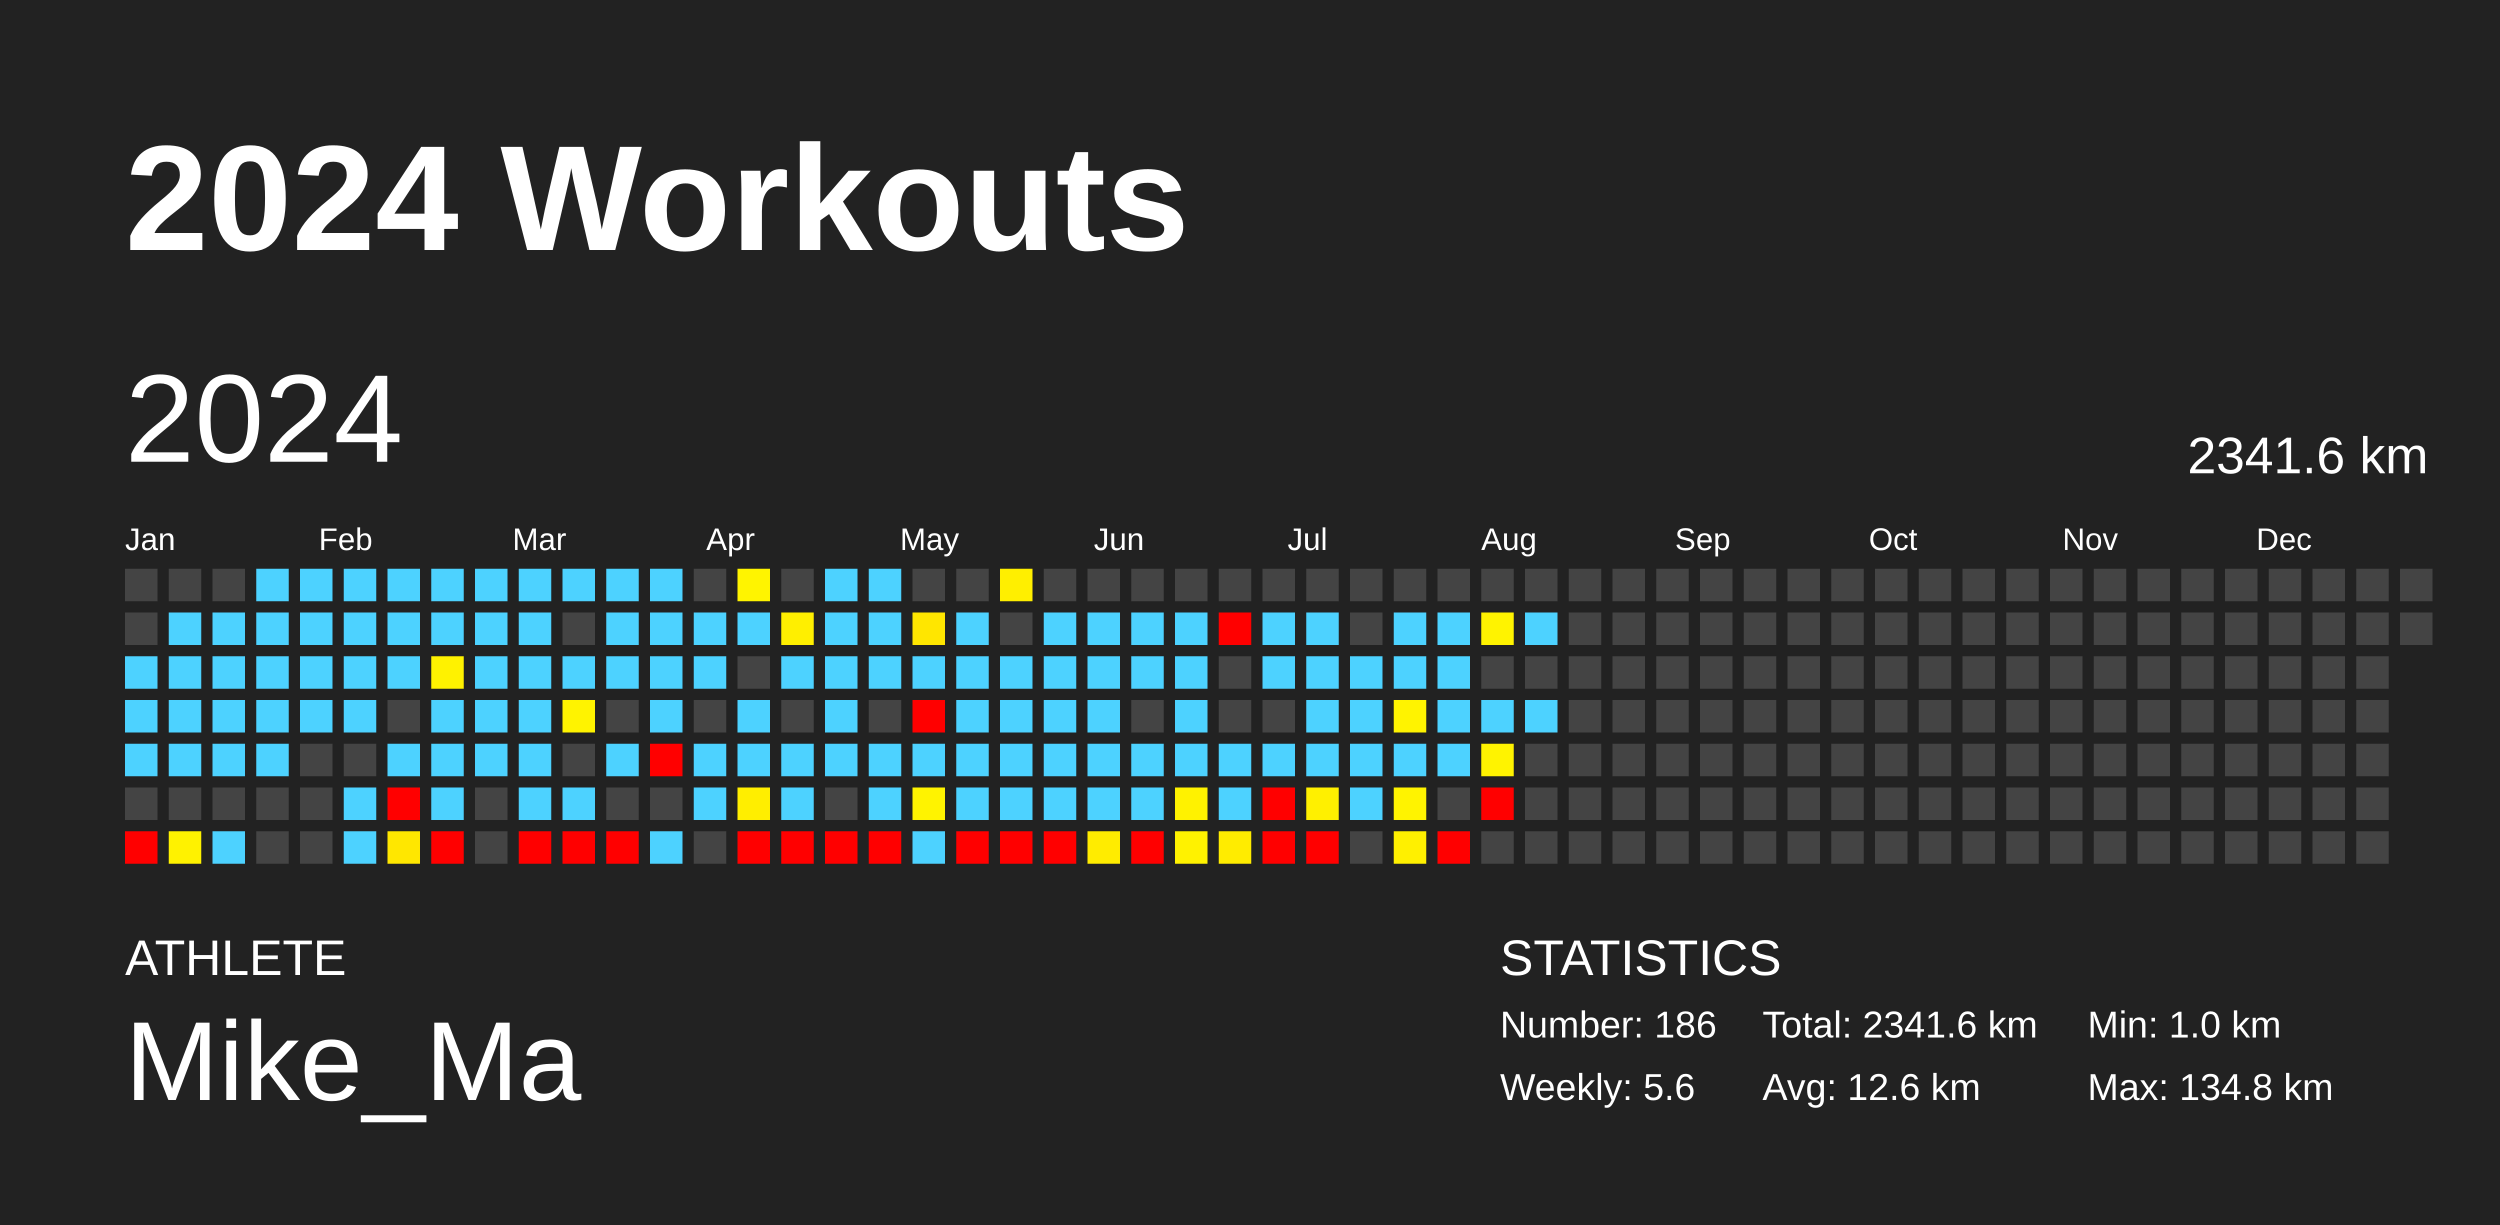
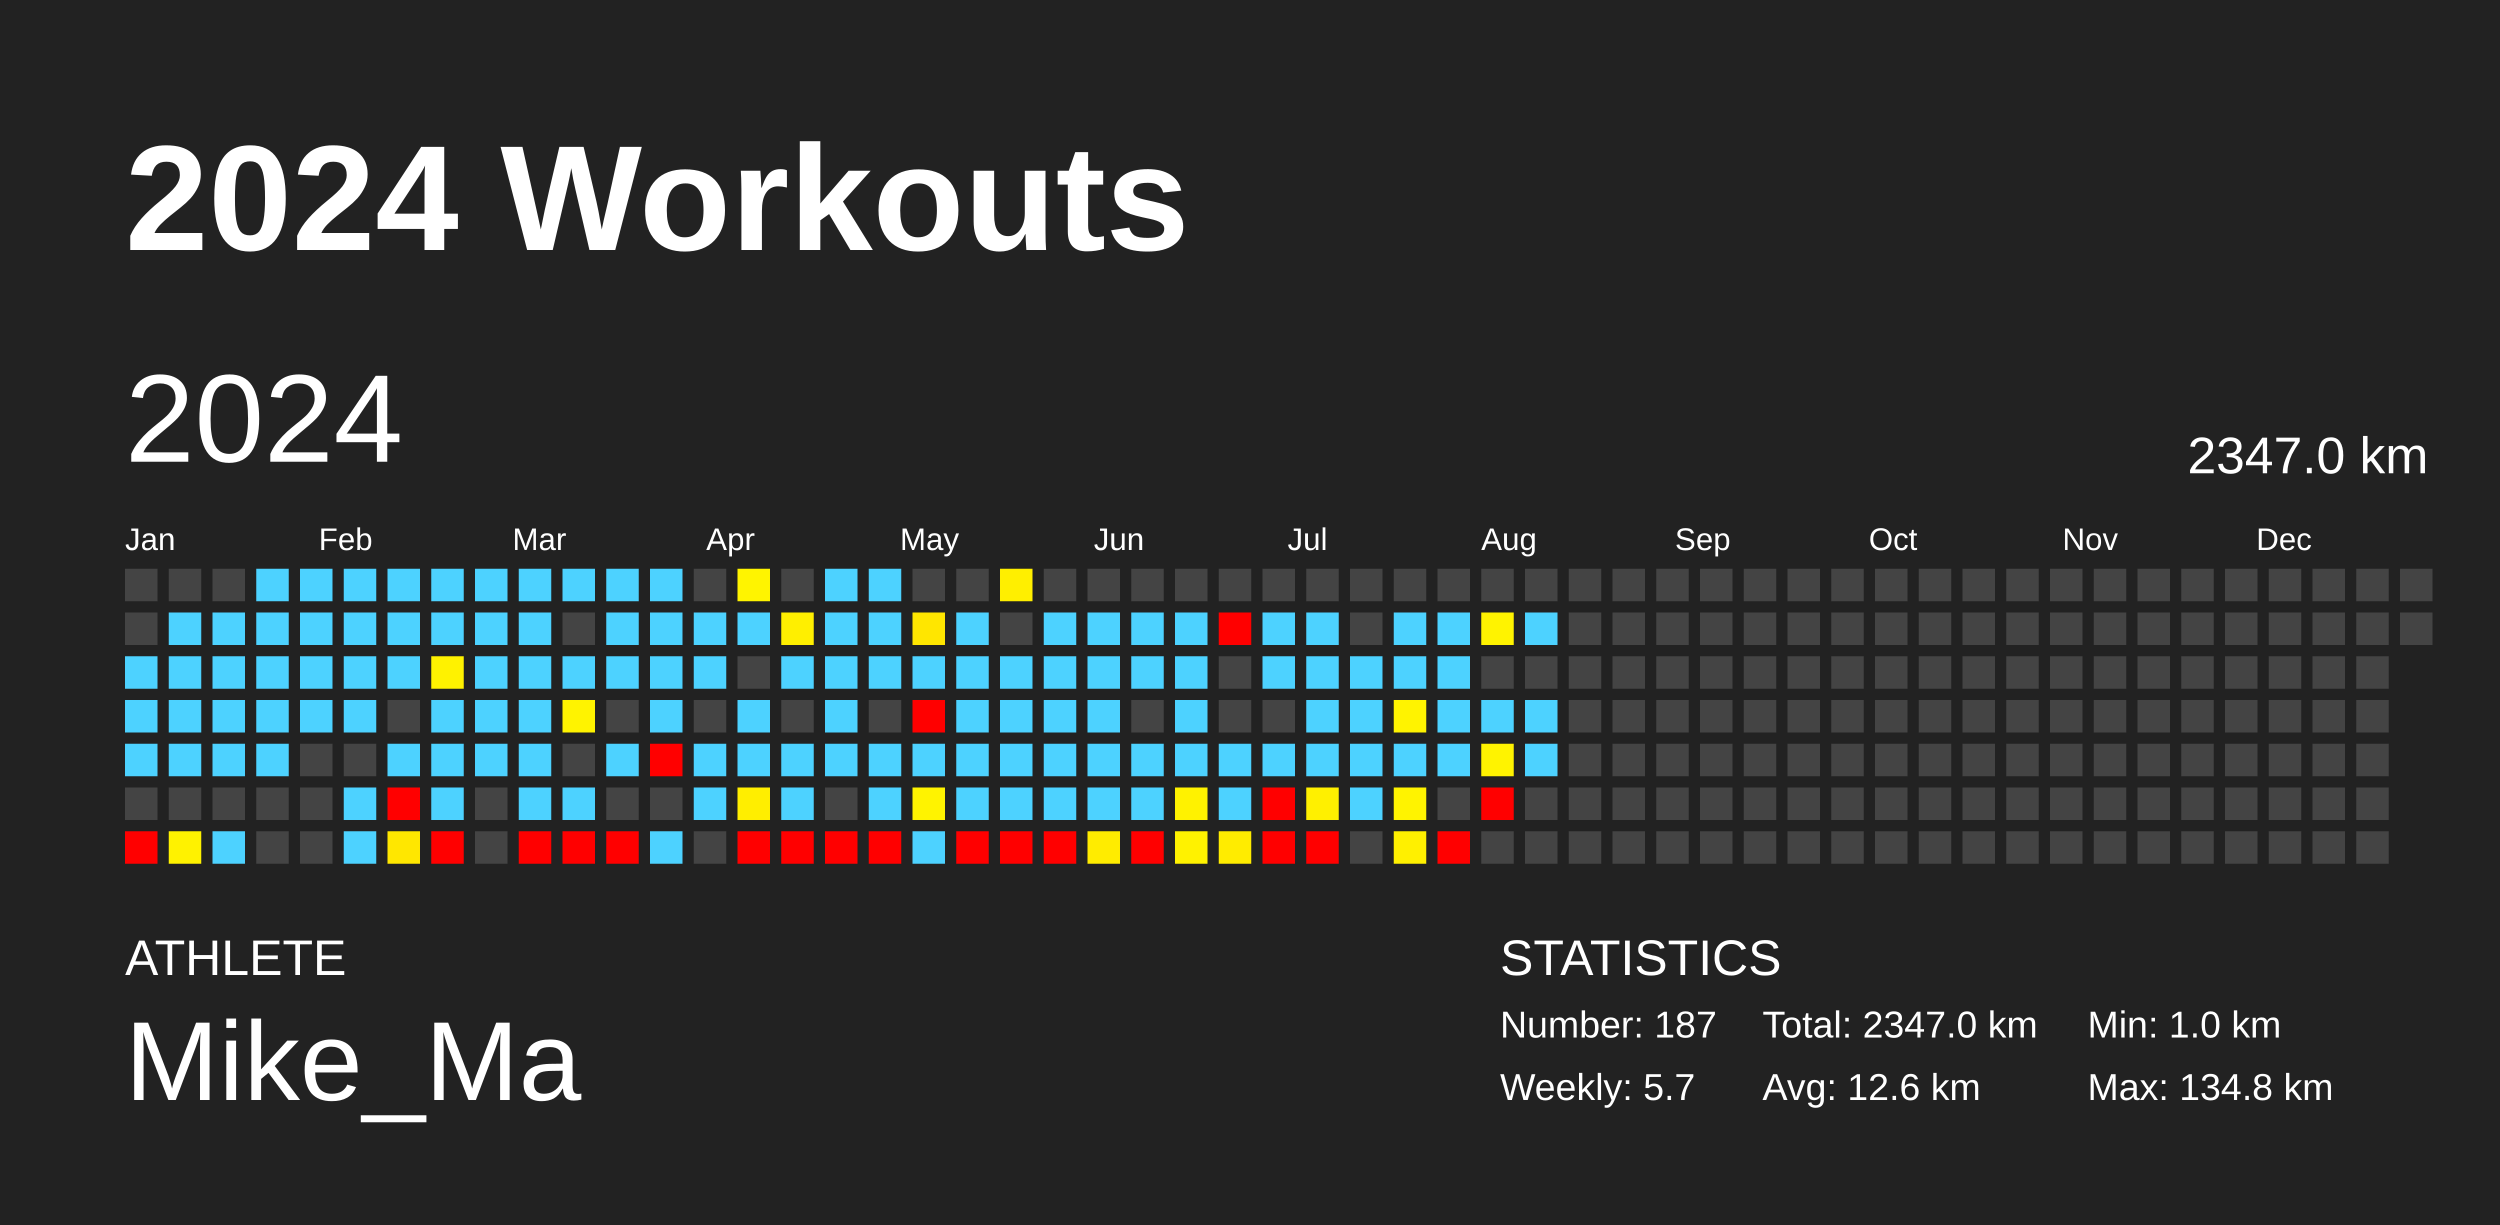
<svg xmlns="http://www.w3.org/2000/svg" baseProfile="full" height="98mm" version="1.1" viewBox="0,0,200,98" width="200mm">
  <defs />
  <rect fill="#222222" height="98" width="200" x="0" y="0" />
  <text fill="#FFFFFF" style="font-size:12px; font-family:Arial; font-weight:bold;" x="10" y="20">2024 Workouts</text>
  <text fill="#FFFFFF" style="font-size:4px; font-family:Arial" x="10" y="78">ATHLETE</text>
  <text fill="#FFFFFF" style="font-size:9px; font-family:Arial" x="10" y="88">Mike_Ma</text>
  <text fill="#FFFFFF" style="font-size:4px; font-family:Arial" x="120" y="78">STATISTICS</text>
-   <text fill="#FFFFFF" style="font-size:3px; font-family:Arial" x="120" y="83">Number: 186</text>
-   <text fill="#FFFFFF" style="font-size:3px; font-family:Arial" x="120" y="88">Weekly: 5.6</text>
-   <text fill="#FFFFFF" style="font-size:3px; font-family:Arial" x="141" y="83">Total: 2341.6 km</text>
+   <text fill="#FFFFFF" style="font-size:3px; font-family:Arial" x="120" y="83">Number: 187</text>
+   <text fill="#FFFFFF" style="font-size:3px; font-family:Arial" x="120" y="88">Weekly: 5.7</text>
+   <text fill="#FFFFFF" style="font-size:3px; font-family:Arial" x="141" y="83">Total: 2347.0 km</text>
  <text fill="#FFFFFF" style="font-size:3px; font-family:Arial" x="141" y="88">Avg: 12.6 km</text>
  <text fill="#FFFFFF" style="font-size:3px; font-family:Arial" x="167" y="83">Min: 1.0 km</text>
  <text fill="#FFFFFF" style="font-size:3px; font-family:Arial" x="167" y="88">Max: 134.8 km</text>
  <text dominant-baseline="hanging" fill="#FFFFFF" style="font-size:10.0px; font-family:Arial;" x="10" y="30">2024</text>
-   <text dominant-baseline="hanging" fill="#FFFFFF" style="font-size:4.125px; font-family:Arial;" x="175" y="35">2341.6 km</text>
+   <text dominant-baseline="hanging" fill="#FFFFFF" style="font-size:4.125px; font-family:Arial;" x="175" y="35">2347.0 km</text>
  <text fill="#FFFFFF" style="font-size:2.5px; font-family:Arial" x="10.0" y="44">Jan</text>
  <text fill="#FFFFFF" style="font-size:2.5px; font-family:Arial" x="25.5" y="44">Feb</text>
  <text fill="#FFFFFF" style="font-size:2.5px; font-family:Arial" x="41.0" y="44">Mar</text>
  <text fill="#FFFFFF" style="font-size:2.5px; font-family:Arial" x="56.5" y="44">Apr</text>
  <text fill="#FFFFFF" style="font-size:2.5px; font-family:Arial" x="72.0" y="44">May</text>
  <text fill="#FFFFFF" style="font-size:2.5px; font-family:Arial" x="87.5" y="44">Jun</text>
  <text fill="#FFFFFF" style="font-size:2.5px; font-family:Arial" x="103.0" y="44">Jul</text>
  <text fill="#FFFFFF" style="font-size:2.5px; font-family:Arial" x="118.5" y="44">Aug</text>
  <text fill="#FFFFFF" style="font-size:2.5px; font-family:Arial" x="134.0" y="44">Sep</text>
  <text fill="#FFFFFF" style="font-size:2.5px; font-family:Arial" x="149.5" y="44">Oct</text>
  <text fill="#FFFFFF" style="font-size:2.5px; font-family:Arial" x="165.0" y="44">Nov</text>
  <text fill="#FFFFFF" style="font-size:2.5px; font-family:Arial" x="180.5" y="44">Dec</text>
  <rect fill="#444444" height="2.6" width="2.6" x="10.0" y="45.5" />
  <rect fill="#444444" height="2.6" width="2.6" x="10.0" y="49.0" />
  <rect fill="#4dd2ff" height="2.6" width="2.6" x="10.0" y="52.5" />
  <rect fill="#4dd2ff" height="2.6" width="2.6" x="10.0" y="56.0" />
  <rect fill="#4dd2ff" height="2.6" width="2.6" x="10.0" y="59.5" />
  <rect fill="#444444" height="2.6" width="2.6" x="10.0" y="63.0" />
  <rect fill="red" height="2.6" width="2.6" x="10.0" y="66.5" />
  <rect fill="#444444" height="2.6" width="2.6" x="13.5" y="45.5" />
  <rect fill="#4dd2ff" height="2.6" width="2.6" x="13.5" y="49.0" />
  <rect fill="#4dd2ff" height="2.6" width="2.6" x="13.5" y="52.5" />
  <rect fill="#4dd2ff" height="2.6" width="2.6" x="13.5" y="56.0" />
  <rect fill="#4dd2ff" height="2.6" width="2.6" x="13.5" y="59.5" />
  <rect fill="#444444" height="2.6" width="2.6" x="13.5" y="63.0" />
  <rect fill="#fff200" height="2.6" width="2.6" x="13.5" y="66.5" />
  <rect fill="#444444" height="2.6" width="2.6" x="17.0" y="45.5" />
  <rect fill="#4dd2ff" height="2.6" width="2.6" x="17.0" y="49.0" />
  <rect fill="#4dd2ff" height="2.6" width="2.6" x="17.0" y="52.5" />
  <rect fill="#4dd2ff" height="2.6" width="2.6" x="17.0" y="56.0" />
  <rect fill="#4dd2ff" height="2.6" width="2.6" x="17.0" y="59.5" />
  <rect fill="#444444" height="2.6" width="2.6" x="17.0" y="63.0" />
  <rect fill="#4dd2ff" height="2.6" width="2.6" x="17.0" y="66.5" />
  <rect fill="#4dd2ff" height="2.6" width="2.6" x="20.5" y="45.5" />
  <rect fill="#4dd2ff" height="2.6" width="2.6" x="20.5" y="49.0" />
  <rect fill="#4dd2ff" height="2.6" width="2.6" x="20.5" y="52.5" />
  <rect fill="#4dd2ff" height="2.6" width="2.6" x="20.5" y="56.0" />
  <rect fill="#4dd2ff" height="2.6" width="2.6" x="20.5" y="59.5" />
  <rect fill="#444444" height="2.6" width="2.6" x="20.5" y="63.0" />
  <rect fill="#444444" height="2.6" width="2.6" x="20.5" y="66.5" />
  <rect fill="#4dd2ff" height="2.6" width="2.6" x="24.0" y="45.5" />
  <rect fill="#4dd2ff" height="2.6" width="2.6" x="24.0" y="49.0" />
  <rect fill="#4dd2ff" height="2.6" width="2.6" x="24.0" y="52.5" />
  <rect fill="#4dd2ff" height="2.6" width="2.6" x="24.0" y="56.0" />
  <rect fill="#444444" height="2.6" width="2.6" x="24.0" y="59.5" />
  <rect fill="#444444" height="2.6" width="2.6" x="24.0" y="63.0" />
  <rect fill="#444444" height="2.6" width="2.6" x="24.0" y="66.5" />
  <rect fill="#4dd2ff" height="2.6" width="2.6" x="27.5" y="45.5" />
  <rect fill="#4dd2ff" height="2.6" width="2.6" x="27.5" y="49.0" />
  <rect fill="#4dd2ff" height="2.6" width="2.6" x="27.5" y="52.5" />
  <rect fill="#4dd2ff" height="2.6" width="2.6" x="27.5" y="56.0" />
  <rect fill="#444444" height="2.6" width="2.6" x="27.5" y="59.5" />
  <rect fill="#4dd2ff" height="2.6" width="2.6" x="27.5" y="63.0" />
  <rect fill="#4dd2ff" height="2.6" width="2.6" x="27.5" y="66.5" />
  <rect fill="#4dd2ff" height="2.6" width="2.6" x="31.0" y="45.5" />
  <rect fill="#4dd2ff" height="2.6" width="2.6" x="31.0" y="49.0" />
  <rect fill="#4dd2ff" height="2.6" width="2.6" x="31.0" y="52.5" />
  <rect fill="#444444" height="2.6" width="2.6" x="31.0" y="56.0" />
  <rect fill="#4dd2ff" height="2.6" width="2.6" x="31.0" y="59.5" />
  <rect fill="red" height="2.6" width="2.6" x="31.0" y="63.0" />
  <rect fill="#ffe700" height="2.6" width="2.6" x="31.0" y="66.5" />
  <rect fill="#4dd2ff" height="2.6" width="2.6" x="34.5" y="45.5" />
  <rect fill="#4dd2ff" height="2.6" width="2.6" x="34.5" y="49.0" />
  <rect fill="#fff200" height="2.6" width="2.6" x="34.5" y="52.5" />
  <rect fill="#4dd2ff" height="2.6" width="2.6" x="34.5" y="56.0" />
  <rect fill="#4dd2ff" height="2.6" width="2.6" x="34.5" y="59.5" />
  <rect fill="#4dd2ff" height="2.6" width="2.6" x="34.5" y="63.0" />
  <rect fill="red" height="2.6" width="2.6" x="34.5" y="66.5" />
  <rect fill="#4dd2ff" height="2.6" width="2.6" x="38.0" y="45.5" />
  <rect fill="#4dd2ff" height="2.6" width="2.6" x="38.0" y="49.0" />
  <rect fill="#4dd2ff" height="2.6" width="2.6" x="38.0" y="52.5" />
  <rect fill="#4dd2ff" height="2.6" width="2.6" x="38.0" y="56.0" />
  <rect fill="#4dd2ff" height="2.6" width="2.6" x="38.0" y="59.5" />
  <rect fill="#444444" height="2.6" width="2.6" x="38.0" y="63.0" />
  <rect fill="#444444" height="2.6" width="2.6" x="38.0" y="66.5" />
  <rect fill="#4dd2ff" height="2.6" width="2.6" x="41.5" y="45.5" />
  <rect fill="#4dd2ff" height="2.6" width="2.6" x="41.5" y="49.0" />
  <rect fill="#4dd2ff" height="2.6" width="2.6" x="41.5" y="52.5" />
  <rect fill="#4dd2ff" height="2.6" width="2.6" x="41.5" y="56.0" />
  <rect fill="#4dd2ff" height="2.6" width="2.6" x="41.5" y="59.5" />
  <rect fill="#4dd2ff" height="2.6" width="2.6" x="41.5" y="63.0" />
  <rect fill="red" height="2.6" width="2.6" x="41.5" y="66.5" />
  <rect fill="#4dd2ff" height="2.6" width="2.6" x="45.0" y="45.5" />
  <rect fill="#444444" height="2.6" width="2.6" x="45.0" y="49.0" />
  <rect fill="#4dd2ff" height="2.6" width="2.6" x="45.0" y="52.5" />
  <rect fill="#fff300" height="2.6" width="2.6" x="45.0" y="56.0" />
  <rect fill="#444444" height="2.6" width="2.6" x="45.0" y="59.5" />
  <rect fill="#4dd2ff" height="2.6" width="2.6" x="45.0" y="63.0" />
  <rect fill="red" height="2.6" width="2.6" x="45.0" y="66.5" />
  <rect fill="#4dd2ff" height="2.6" width="2.6" x="48.5" y="45.5" />
  <rect fill="#4dd2ff" height="2.6" width="2.6" x="48.5" y="49.0" />
  <rect fill="#4dd2ff" height="2.6" width="2.6" x="48.5" y="52.5" />
  <rect fill="#444444" height="2.6" width="2.6" x="48.5" y="56.0" />
  <rect fill="#4dd2ff" height="2.6" width="2.6" x="48.5" y="59.5" />
  <rect fill="#444444" height="2.6" width="2.6" x="48.5" y="63.0" />
  <rect fill="red" height="2.6" width="2.6" x="48.5" y="66.5" />
  <rect fill="#4dd2ff" height="2.6" width="2.6" x="52.0" y="45.5" />
  <rect fill="#4dd2ff" height="2.6" width="2.6" x="52.0" y="49.0" />
  <rect fill="#4dd2ff" height="2.6" width="2.6" x="52.0" y="52.5" />
  <rect fill="#4dd2ff" height="2.6" width="2.6" x="52.0" y="56.0" />
  <rect fill="red" height="2.6" width="2.6" x="52.0" y="59.5" />
  <rect fill="#444444" height="2.6" width="2.6" x="52.0" y="63.0" />
  <rect fill="#4dd2ff" height="2.6" width="2.6" x="52.0" y="66.5" />
  <rect fill="#444444" height="2.6" width="2.6" x="55.5" y="45.5" />
  <rect fill="#4dd2ff" height="2.6" width="2.6" x="55.5" y="49.0" />
  <rect fill="#4dd2ff" height="2.6" width="2.6" x="55.5" y="52.5" />
  <rect fill="#444444" height="2.6" width="2.6" x="55.5" y="56.0" />
  <rect fill="#4dd2ff" height="2.6" width="2.6" x="55.5" y="59.5" />
  <rect fill="#4dd2ff" height="2.6" width="2.6" x="55.5" y="63.0" />
  <rect fill="#444444" height="2.6" width="2.6" x="55.5" y="66.5" />
  <rect fill="#fff400" height="2.6" width="2.6" x="59.0" y="45.5" />
  <rect fill="#4dd2ff" height="2.6" width="2.6" x="59.0" y="49.0" />
  <rect fill="#444444" height="2.6" width="2.6" x="59.0" y="52.5" />
  <rect fill="#4dd2ff" height="2.6" width="2.6" x="59.0" y="56.0" />
  <rect fill="#4dd2ff" height="2.6" width="2.6" x="59.0" y="59.5" />
  <rect fill="#ffee00" height="2.6" width="2.6" x="59.0" y="63.0" />
  <rect fill="red" height="2.6" width="2.6" x="59.0" y="66.5" />
  <rect fill="#444444" height="2.6" width="2.6" x="62.5" y="45.5" />
  <rect fill="#ffef00" height="2.6" width="2.6" x="62.5" y="49.0" />
  <rect fill="#4dd2ff" height="2.6" width="2.6" x="62.5" y="52.5" />
  <rect fill="#444444" height="2.6" width="2.6" x="62.5" y="56.0" />
  <rect fill="#4dd2ff" height="2.6" width="2.6" x="62.5" y="59.5" />
  <rect fill="#4dd2ff" height="2.6" width="2.6" x="62.5" y="63.0" />
  <rect fill="red" height="2.6" width="2.6" x="62.5" y="66.5" />
  <rect fill="#4dd2ff" height="2.6" width="2.6" x="66.0" y="45.5" />
  <rect fill="#4dd2ff" height="2.6" width="2.6" x="66.0" y="49.0" />
  <rect fill="#4dd2ff" height="2.6" width="2.6" x="66.0" y="52.5" />
  <rect fill="#4dd2ff" height="2.6" width="2.6" x="66.0" y="56.0" />
  <rect fill="#4dd2ff" height="2.6" width="2.6" x="66.0" y="59.5" />
  <rect fill="#444444" height="2.6" width="2.6" x="66.0" y="63.0" />
  <rect fill="red" height="2.6" width="2.6" x="66.0" y="66.5" />
  <rect fill="#4dd2ff" height="2.6" width="2.6" x="69.5" y="45.5" />
  <rect fill="#4dd2ff" height="2.6" width="2.6" x="69.5" y="49.0" />
  <rect fill="#4dd2ff" height="2.6" width="2.6" x="69.5" y="52.5" />
  <rect fill="#444444" height="2.6" width="2.6" x="69.5" y="56.0" />
  <rect fill="#4dd2ff" height="2.6" width="2.6" x="69.5" y="59.5" />
  <rect fill="#4dd2ff" height="2.6" width="2.6" x="69.5" y="63.0" />
  <rect fill="red" height="2.6" width="2.6" x="69.5" y="66.5" />
  <rect fill="#444444" height="2.6" width="2.6" x="73.0" y="45.5" />
  <rect fill="#ffe600" height="2.6" width="2.6" x="73.0" y="49.0" />
  <rect fill="#4dd2ff" height="2.6" width="2.6" x="73.0" y="52.5" />
  <rect fill="red" height="2.6" width="2.6" x="73.0" y="56.0" />
  <rect fill="#4dd2ff" height="2.6" width="2.6" x="73.0" y="59.5" />
  <rect fill="#fff300" height="2.6" width="2.6" x="73.0" y="63.0" />
  <rect fill="#4dd2ff" height="2.6" width="2.6" x="73.0" y="66.5" />
  <rect fill="#444444" height="2.6" width="2.6" x="76.5" y="45.5" />
  <rect fill="#4dd2ff" height="2.6" width="2.6" x="76.5" y="49.0" />
  <rect fill="#4dd2ff" height="2.6" width="2.6" x="76.5" y="52.5" />
  <rect fill="#4dd2ff" height="2.6" width="2.6" x="76.5" y="56.0" />
  <rect fill="#4dd2ff" height="2.6" width="2.6" x="76.5" y="59.5" />
  <rect fill="#4dd2ff" height="2.6" width="2.6" x="76.5" y="63.0" />
  <rect fill="red" height="2.6" width="2.6" x="76.5" y="66.5" />
  <rect fill="#ffef00" height="2.6" width="2.6" x="80.0" y="45.5" />
  <rect fill="#444444" height="2.6" width="2.6" x="80.0" y="49.0" />
  <rect fill="#4dd2ff" height="2.6" width="2.6" x="80.0" y="52.5" />
  <rect fill="#4dd2ff" height="2.6" width="2.6" x="80.0" y="56.0" />
  <rect fill="#4dd2ff" height="2.6" width="2.6" x="80.0" y="59.5" />
  <rect fill="#4dd2ff" height="2.6" width="2.6" x="80.0" y="63.0" />
  <rect fill="red" height="2.6" width="2.6" x="80.0" y="66.5" />
  <rect fill="#444444" height="2.6" width="2.6" x="83.5" y="45.5" />
  <rect fill="#4dd2ff" height="2.6" width="2.6" x="83.5" y="49.0" />
  <rect fill="#4dd2ff" height="2.6" width="2.6" x="83.5" y="52.5" />
  <rect fill="#4dd2ff" height="2.6" width="2.6" x="83.5" y="56.0" />
  <rect fill="#4dd2ff" height="2.6" width="2.6" x="83.5" y="59.5" />
  <rect fill="#4dd2ff" height="2.6" width="2.6" x="83.5" y="63.0" />
  <rect fill="red" height="2.6" width="2.6" x="83.5" y="66.5" />
  <rect fill="#444444" height="2.6" width="2.6" x="87.0" y="45.5" />
  <rect fill="#4dd2ff" height="2.6" width="2.6" x="87.0" y="49.0" />
  <rect fill="#4dd2ff" height="2.6" width="2.6" x="87.0" y="52.5" />
  <rect fill="#4dd2ff" height="2.6" width="2.6" x="87.0" y="56.0" />
  <rect fill="#4dd2ff" height="2.6" width="2.6" x="87.0" y="59.5" />
  <rect fill="#4dd2ff" height="2.6" width="2.6" x="87.0" y="63.0" />
  <rect fill="#ffec00" height="2.6" width="2.6" x="87.0" y="66.5" />
  <rect fill="#444444" height="2.6" width="2.6" x="90.5" y="45.5" />
  <rect fill="#4dd2ff" height="2.6" width="2.6" x="90.5" y="49.0" />
  <rect fill="#4dd2ff" height="2.6" width="2.6" x="90.5" y="52.5" />
  <rect fill="#444444" height="2.6" width="2.6" x="90.5" y="56.0" />
  <rect fill="#4dd2ff" height="2.6" width="2.6" x="90.5" y="59.5" />
  <rect fill="#4dd2ff" height="2.6" width="2.6" x="90.5" y="63.0" />
  <rect fill="red" height="2.6" width="2.6" x="90.5" y="66.5" />
  <rect fill="#444444" height="2.6" width="2.6" x="94.0" y="45.5" />
  <rect fill="#4dd2ff" height="2.6" width="2.6" x="94.0" y="49.0" />
  <rect fill="#4dd2ff" height="2.6" width="2.6" x="94.0" y="52.5" />
  <rect fill="#4dd2ff" height="2.6" width="2.6" x="94.0" y="56.0" />
  <rect fill="#4dd2ff" height="2.6" width="2.6" x="94.0" y="59.5" />
  <rect fill="#fff200" height="2.6" width="2.6" x="94.0" y="63.0" />
  <rect fill="#fff200" height="2.6" width="2.6" x="94.0" y="66.5" />
  <rect fill="#444444" height="2.6" width="2.6" x="97.5" y="45.5" />
  <rect fill="red" height="2.6" width="2.6" x="97.5" y="49.0" />
  <rect fill="#444444" height="2.6" width="2.6" x="97.5" y="52.5" />
  <rect fill="#444444" height="2.6" width="2.6" x="97.5" y="56.0" />
  <rect fill="#4dd2ff" height="2.6" width="2.6" x="97.5" y="59.5" />
  <rect fill="#4dd2ff" height="2.6" width="2.6" x="97.5" y="63.0" />
  <rect fill="#ffec00" height="2.6" width="2.6" x="97.5" y="66.5" />
  <rect fill="#444444" height="2.6" width="2.6" x="101.0" y="45.5" />
  <rect fill="#4dd2ff" height="2.6" width="2.6" x="101.0" y="49.0" />
  <rect fill="#4dd2ff" height="2.6" width="2.6" x="101.0" y="52.5" />
  <rect fill="#444444" height="2.6" width="2.6" x="101.0" y="56.0" />
  <rect fill="#4dd2ff" height="2.6" width="2.6" x="101.0" y="59.5" />
  <rect fill="red" height="2.6" width="2.6" x="101.0" y="63.0" />
  <rect fill="red" height="2.6" width="2.6" x="101.0" y="66.5" />
  <rect fill="#444444" height="2.6" width="2.6" x="104.5" y="45.5" />
  <rect fill="#4dd2ff" height="2.6" width="2.6" x="104.5" y="49.0" />
  <rect fill="#4dd2ff" height="2.6" width="2.6" x="104.5" y="52.5" />
  <rect fill="#4dd2ff" height="2.6" width="2.6" x="104.5" y="56.0" />
  <rect fill="#4dd2ff" height="2.6" width="2.6" x="104.5" y="59.5" />
  <rect fill="#fff000" height="2.6" width="2.6" x="104.5" y="63.0" />
  <rect fill="red" height="2.6" width="2.6" x="104.5" y="66.5" />
  <rect fill="#444444" height="2.6" width="2.6" x="108.0" y="45.5" />
  <rect fill="#444444" height="2.6" width="2.6" x="108.0" y="49.0" />
  <rect fill="#4dd2ff" height="2.6" width="2.6" x="108.0" y="52.5" />
  <rect fill="#4dd2ff" height="2.6" width="2.6" x="108.0" y="56.0" />
  <rect fill="#4dd2ff" height="2.6" width="2.6" x="108.0" y="59.5" />
  <rect fill="#4dd2ff" height="2.6" width="2.6" x="108.0" y="63.0" />
  <rect fill="#444444" height="2.6" width="2.6" x="108.0" y="66.5" />
  <rect fill="#444444" height="2.6" width="2.6" x="111.5" y="45.5" />
  <rect fill="#4dd2ff" height="2.6" width="2.6" x="111.5" y="49.0" />
  <rect fill="#4dd2ff" height="2.6" width="2.6" x="111.5" y="52.5" />
  <rect fill="#fff300" height="2.6" width="2.6" x="111.5" y="56.0" />
  <rect fill="#4dd2ff" height="2.6" width="2.6" x="111.5" y="59.5" />
  <rect fill="#fff300" height="2.6" width="2.6" x="111.5" y="63.0" />
  <rect fill="#fff000" height="2.6" width="2.6" x="111.5" y="66.5" />
  <rect fill="#444444" height="2.6" width="2.6" x="115.0" y="45.5" />
  <rect fill="#4dd2ff" height="2.6" width="2.6" x="115.0" y="49.0" />
  <rect fill="#4dd2ff" height="2.6" width="2.6" x="115.0" y="52.5" />
  <rect fill="#4dd2ff" height="2.6" width="2.6" x="115.0" y="56.0" />
  <rect fill="#4dd2ff" height="2.6" width="2.6" x="115.0" y="59.5" />
  <rect fill="#444444" height="2.6" width="2.6" x="115.0" y="63.0" />
  <rect fill="red" height="2.6" width="2.6" x="115.0" y="66.5" />
  <rect fill="#444444" height="2.6" width="2.6" x="118.5" y="45.5" />
  <rect fill="#fff300" height="2.6" width="2.6" x="118.5" y="49.0" />
  <rect fill="#444444" height="2.6" width="2.6" x="118.5" y="52.5" />
  <rect fill="#4dd2ff" height="2.6" width="2.6" x="118.5" y="56.0" />
  <rect fill="#fff300" height="2.6" width="2.6" x="118.5" y="59.5" />
  <rect fill="red" height="2.6" width="2.6" x="118.5" y="63.0" />
  <rect fill="#444444" height="2.6" width="2.6" x="118.5" y="66.5" />
  <rect fill="#444444" height="2.6" width="2.6" x="122.0" y="45.5" />
  <rect fill="#4dd2ff" height="2.6" width="2.6" x="122.0" y="49.0" />
  <rect fill="#444444" height="2.6" width="2.6" x="122.0" y="52.5" />
  <rect fill="#4dd2ff" height="2.6" width="2.6" x="122.0" y="56.0" />
-   <rect fill="#444444" height="2.6" width="2.6" x="122.0" y="59.5" />
+   <rect fill="#4dd2ff" height="2.6" width="2.6" x="122.0" y="59.5" />
  <rect fill="#444444" height="2.6" width="2.6" x="122.0" y="63.0" />
  <rect fill="#444444" height="2.6" width="2.6" x="122.0" y="66.5" />
  <rect fill="#444444" height="2.6" width="2.6" x="125.5" y="45.5" />
  <rect fill="#444444" height="2.6" width="2.6" x="125.5" y="49.0" />
  <rect fill="#444444" height="2.6" width="2.6" x="125.5" y="52.5" />
  <rect fill="#444444" height="2.6" width="2.6" x="125.5" y="56.0" />
  <rect fill="#444444" height="2.6" width="2.6" x="125.5" y="59.5" />
  <rect fill="#444444" height="2.6" width="2.6" x="125.5" y="63.0" />
  <rect fill="#444444" height="2.6" width="2.6" x="125.5" y="66.5" />
  <rect fill="#444444" height="2.6" width="2.6" x="129.0" y="45.5" />
  <rect fill="#444444" height="2.6" width="2.6" x="129.0" y="49.0" />
  <rect fill="#444444" height="2.6" width="2.6" x="129.0" y="52.5" />
  <rect fill="#444444" height="2.6" width="2.6" x="129.0" y="56.0" />
  <rect fill="#444444" height="2.6" width="2.6" x="129.0" y="59.5" />
  <rect fill="#444444" height="2.6" width="2.6" x="129.0" y="63.0" />
  <rect fill="#444444" height="2.6" width="2.6" x="129.0" y="66.5" />
  <rect fill="#444444" height="2.6" width="2.6" x="132.5" y="45.5" />
  <rect fill="#444444" height="2.6" width="2.6" x="132.5" y="49.0" />
  <rect fill="#444444" height="2.6" width="2.6" x="132.5" y="52.5" />
  <rect fill="#444444" height="2.6" width="2.6" x="132.5" y="56.0" />
  <rect fill="#444444" height="2.6" width="2.6" x="132.5" y="59.5" />
  <rect fill="#444444" height="2.6" width="2.6" x="132.5" y="63.0" />
  <rect fill="#444444" height="2.6" width="2.6" x="132.5" y="66.5" />
  <rect fill="#444444" height="2.6" width="2.6" x="136.0" y="45.5" />
  <rect fill="#444444" height="2.6" width="2.6" x="136.0" y="49.0" />
  <rect fill="#444444" height="2.6" width="2.6" x="136.0" y="52.5" />
  <rect fill="#444444" height="2.6" width="2.6" x="136.0" y="56.0" />
  <rect fill="#444444" height="2.6" width="2.6" x="136.0" y="59.5" />
  <rect fill="#444444" height="2.6" width="2.6" x="136.0" y="63.0" />
  <rect fill="#444444" height="2.6" width="2.6" x="136.0" y="66.5" />
  <rect fill="#444444" height="2.6" width="2.6" x="139.5" y="45.5" />
  <rect fill="#444444" height="2.6" width="2.6" x="139.5" y="49.0" />
  <rect fill="#444444" height="2.6" width="2.6" x="139.5" y="52.5" />
  <rect fill="#444444" height="2.6" width="2.6" x="139.5" y="56.0" />
  <rect fill="#444444" height="2.6" width="2.6" x="139.5" y="59.5" />
  <rect fill="#444444" height="2.6" width="2.6" x="139.5" y="63.0" />
  <rect fill="#444444" height="2.6" width="2.6" x="139.5" y="66.5" />
  <rect fill="#444444" height="2.6" width="2.6" x="143.0" y="45.5" />
  <rect fill="#444444" height="2.6" width="2.6" x="143.0" y="49.0" />
  <rect fill="#444444" height="2.6" width="2.6" x="143.0" y="52.5" />
  <rect fill="#444444" height="2.6" width="2.6" x="143.0" y="56.0" />
  <rect fill="#444444" height="2.6" width="2.6" x="143.0" y="59.5" />
  <rect fill="#444444" height="2.6" width="2.6" x="143.0" y="63.0" />
  <rect fill="#444444" height="2.6" width="2.6" x="143.0" y="66.5" />
  <rect fill="#444444" height="2.6" width="2.6" x="146.5" y="45.5" />
  <rect fill="#444444" height="2.6" width="2.6" x="146.5" y="49.0" />
  <rect fill="#444444" height="2.6" width="2.6" x="146.5" y="52.5" />
  <rect fill="#444444" height="2.6" width="2.6" x="146.5" y="56.0" />
  <rect fill="#444444" height="2.6" width="2.6" x="146.5" y="59.5" />
  <rect fill="#444444" height="2.6" width="2.6" x="146.5" y="63.0" />
  <rect fill="#444444" height="2.6" width="2.6" x="146.5" y="66.5" />
  <rect fill="#444444" height="2.6" width="2.6" x="150.0" y="45.5" />
  <rect fill="#444444" height="2.6" width="2.6" x="150.0" y="49.0" />
  <rect fill="#444444" height="2.6" width="2.6" x="150.0" y="52.5" />
  <rect fill="#444444" height="2.6" width="2.6" x="150.0" y="56.0" />
  <rect fill="#444444" height="2.6" width="2.6" x="150.0" y="59.5" />
  <rect fill="#444444" height="2.6" width="2.6" x="150.0" y="63.0" />
  <rect fill="#444444" height="2.6" width="2.6" x="150.0" y="66.5" />
  <rect fill="#444444" height="2.6" width="2.6" x="153.5" y="45.5" />
  <rect fill="#444444" height="2.6" width="2.6" x="153.5" y="49.0" />
  <rect fill="#444444" height="2.6" width="2.6" x="153.5" y="52.5" />
  <rect fill="#444444" height="2.6" width="2.6" x="153.5" y="56.0" />
  <rect fill="#444444" height="2.6" width="2.6" x="153.5" y="59.5" />
  <rect fill="#444444" height="2.6" width="2.6" x="153.5" y="63.0" />
  <rect fill="#444444" height="2.6" width="2.6" x="153.5" y="66.5" />
  <rect fill="#444444" height="2.6" width="2.6" x="157.0" y="45.5" />
  <rect fill="#444444" height="2.6" width="2.6" x="157.0" y="49.0" />
  <rect fill="#444444" height="2.6" width="2.6" x="157.0" y="52.5" />
  <rect fill="#444444" height="2.6" width="2.6" x="157.0" y="56.0" />
  <rect fill="#444444" height="2.6" width="2.6" x="157.0" y="59.5" />
  <rect fill="#444444" height="2.6" width="2.6" x="157.0" y="63.0" />
  <rect fill="#444444" height="2.6" width="2.6" x="157.0" y="66.5" />
  <rect fill="#444444" height="2.6" width="2.6" x="160.5" y="45.5" />
  <rect fill="#444444" height="2.6" width="2.6" x="160.5" y="49.0" />
  <rect fill="#444444" height="2.6" width="2.6" x="160.5" y="52.5" />
  <rect fill="#444444" height="2.6" width="2.6" x="160.5" y="56.0" />
  <rect fill="#444444" height="2.6" width="2.6" x="160.5" y="59.5" />
  <rect fill="#444444" height="2.6" width="2.6" x="160.5" y="63.0" />
  <rect fill="#444444" height="2.6" width="2.6" x="160.5" y="66.5" />
  <rect fill="#444444" height="2.6" width="2.6" x="164.0" y="45.5" />
  <rect fill="#444444" height="2.6" width="2.6" x="164.0" y="49.0" />
  <rect fill="#444444" height="2.6" width="2.6" x="164.0" y="52.5" />
  <rect fill="#444444" height="2.6" width="2.6" x="164.0" y="56.0" />
  <rect fill="#444444" height="2.6" width="2.6" x="164.0" y="59.5" />
  <rect fill="#444444" height="2.6" width="2.6" x="164.0" y="63.0" />
  <rect fill="#444444" height="2.6" width="2.6" x="164.0" y="66.5" />
  <rect fill="#444444" height="2.6" width="2.6" x="167.5" y="45.5" />
  <rect fill="#444444" height="2.6" width="2.6" x="167.5" y="49.0" />
  <rect fill="#444444" height="2.6" width="2.6" x="167.5" y="52.5" />
  <rect fill="#444444" height="2.6" width="2.6" x="167.5" y="56.0" />
  <rect fill="#444444" height="2.6" width="2.6" x="167.5" y="59.5" />
  <rect fill="#444444" height="2.6" width="2.6" x="167.5" y="63.0" />
  <rect fill="#444444" height="2.6" width="2.6" x="167.5" y="66.5" />
  <rect fill="#444444" height="2.6" width="2.6" x="171.0" y="45.5" />
  <rect fill="#444444" height="2.6" width="2.6" x="171.0" y="49.0" />
  <rect fill="#444444" height="2.6" width="2.6" x="171.0" y="52.5" />
  <rect fill="#444444" height="2.6" width="2.6" x="171.0" y="56.0" />
  <rect fill="#444444" height="2.6" width="2.6" x="171.0" y="59.5" />
  <rect fill="#444444" height="2.6" width="2.6" x="171.0" y="63.0" />
  <rect fill="#444444" height="2.6" width="2.6" x="171.0" y="66.5" />
  <rect fill="#444444" height="2.6" width="2.6" x="174.5" y="45.5" />
  <rect fill="#444444" height="2.6" width="2.6" x="174.5" y="49.0" />
  <rect fill="#444444" height="2.6" width="2.6" x="174.5" y="52.5" />
  <rect fill="#444444" height="2.6" width="2.6" x="174.5" y="56.0" />
  <rect fill="#444444" height="2.6" width="2.6" x="174.5" y="59.5" />
  <rect fill="#444444" height="2.6" width="2.6" x="174.5" y="63.0" />
  <rect fill="#444444" height="2.6" width="2.6" x="174.5" y="66.5" />
  <rect fill="#444444" height="2.6" width="2.6" x="178.0" y="45.5" />
  <rect fill="#444444" height="2.6" width="2.6" x="178.0" y="49.0" />
  <rect fill="#444444" height="2.6" width="2.6" x="178.0" y="52.5" />
  <rect fill="#444444" height="2.6" width="2.6" x="178.0" y="56.0" />
  <rect fill="#444444" height="2.6" width="2.6" x="178.0" y="59.5" />
  <rect fill="#444444" height="2.6" width="2.6" x="178.0" y="63.0" />
  <rect fill="#444444" height="2.6" width="2.6" x="178.0" y="66.5" />
  <rect fill="#444444" height="2.6" width="2.6" x="181.5" y="45.5" />
  <rect fill="#444444" height="2.6" width="2.6" x="181.5" y="49.0" />
  <rect fill="#444444" height="2.6" width="2.6" x="181.5" y="52.5" />
  <rect fill="#444444" height="2.6" width="2.6" x="181.5" y="56.0" />
  <rect fill="#444444" height="2.6" width="2.6" x="181.5" y="59.5" />
  <rect fill="#444444" height="2.6" width="2.6" x="181.5" y="63.0" />
  <rect fill="#444444" height="2.6" width="2.6" x="181.5" y="66.5" />
  <rect fill="#444444" height="2.6" width="2.6" x="185.0" y="45.5" />
  <rect fill="#444444" height="2.6" width="2.6" x="185.0" y="49.0" />
  <rect fill="#444444" height="2.6" width="2.6" x="185.0" y="52.5" />
  <rect fill="#444444" height="2.6" width="2.6" x="185.0" y="56.0" />
  <rect fill="#444444" height="2.6" width="2.6" x="185.0" y="59.5" />
  <rect fill="#444444" height="2.6" width="2.6" x="185.0" y="63.0" />
  <rect fill="#444444" height="2.6" width="2.6" x="185.0" y="66.5" />
  <rect fill="#444444" height="2.6" width="2.6" x="188.5" y="45.5" />
  <rect fill="#444444" height="2.6" width="2.6" x="188.5" y="49.0" />
  <rect fill="#444444" height="2.6" width="2.6" x="188.5" y="52.5" />
  <rect fill="#444444" height="2.6" width="2.6" x="188.5" y="56.0" />
  <rect fill="#444444" height="2.6" width="2.6" x="188.5" y="59.5" />
  <rect fill="#444444" height="2.6" width="2.6" x="188.5" y="63.0" />
  <rect fill="#444444" height="2.6" width="2.6" x="188.5" y="66.5" />
  <rect fill="#444444" height="2.6" width="2.6" x="192.0" y="45.5" />
  <rect fill="#444444" height="2.6" width="2.6" x="192.0" y="49.0" />
</svg>
